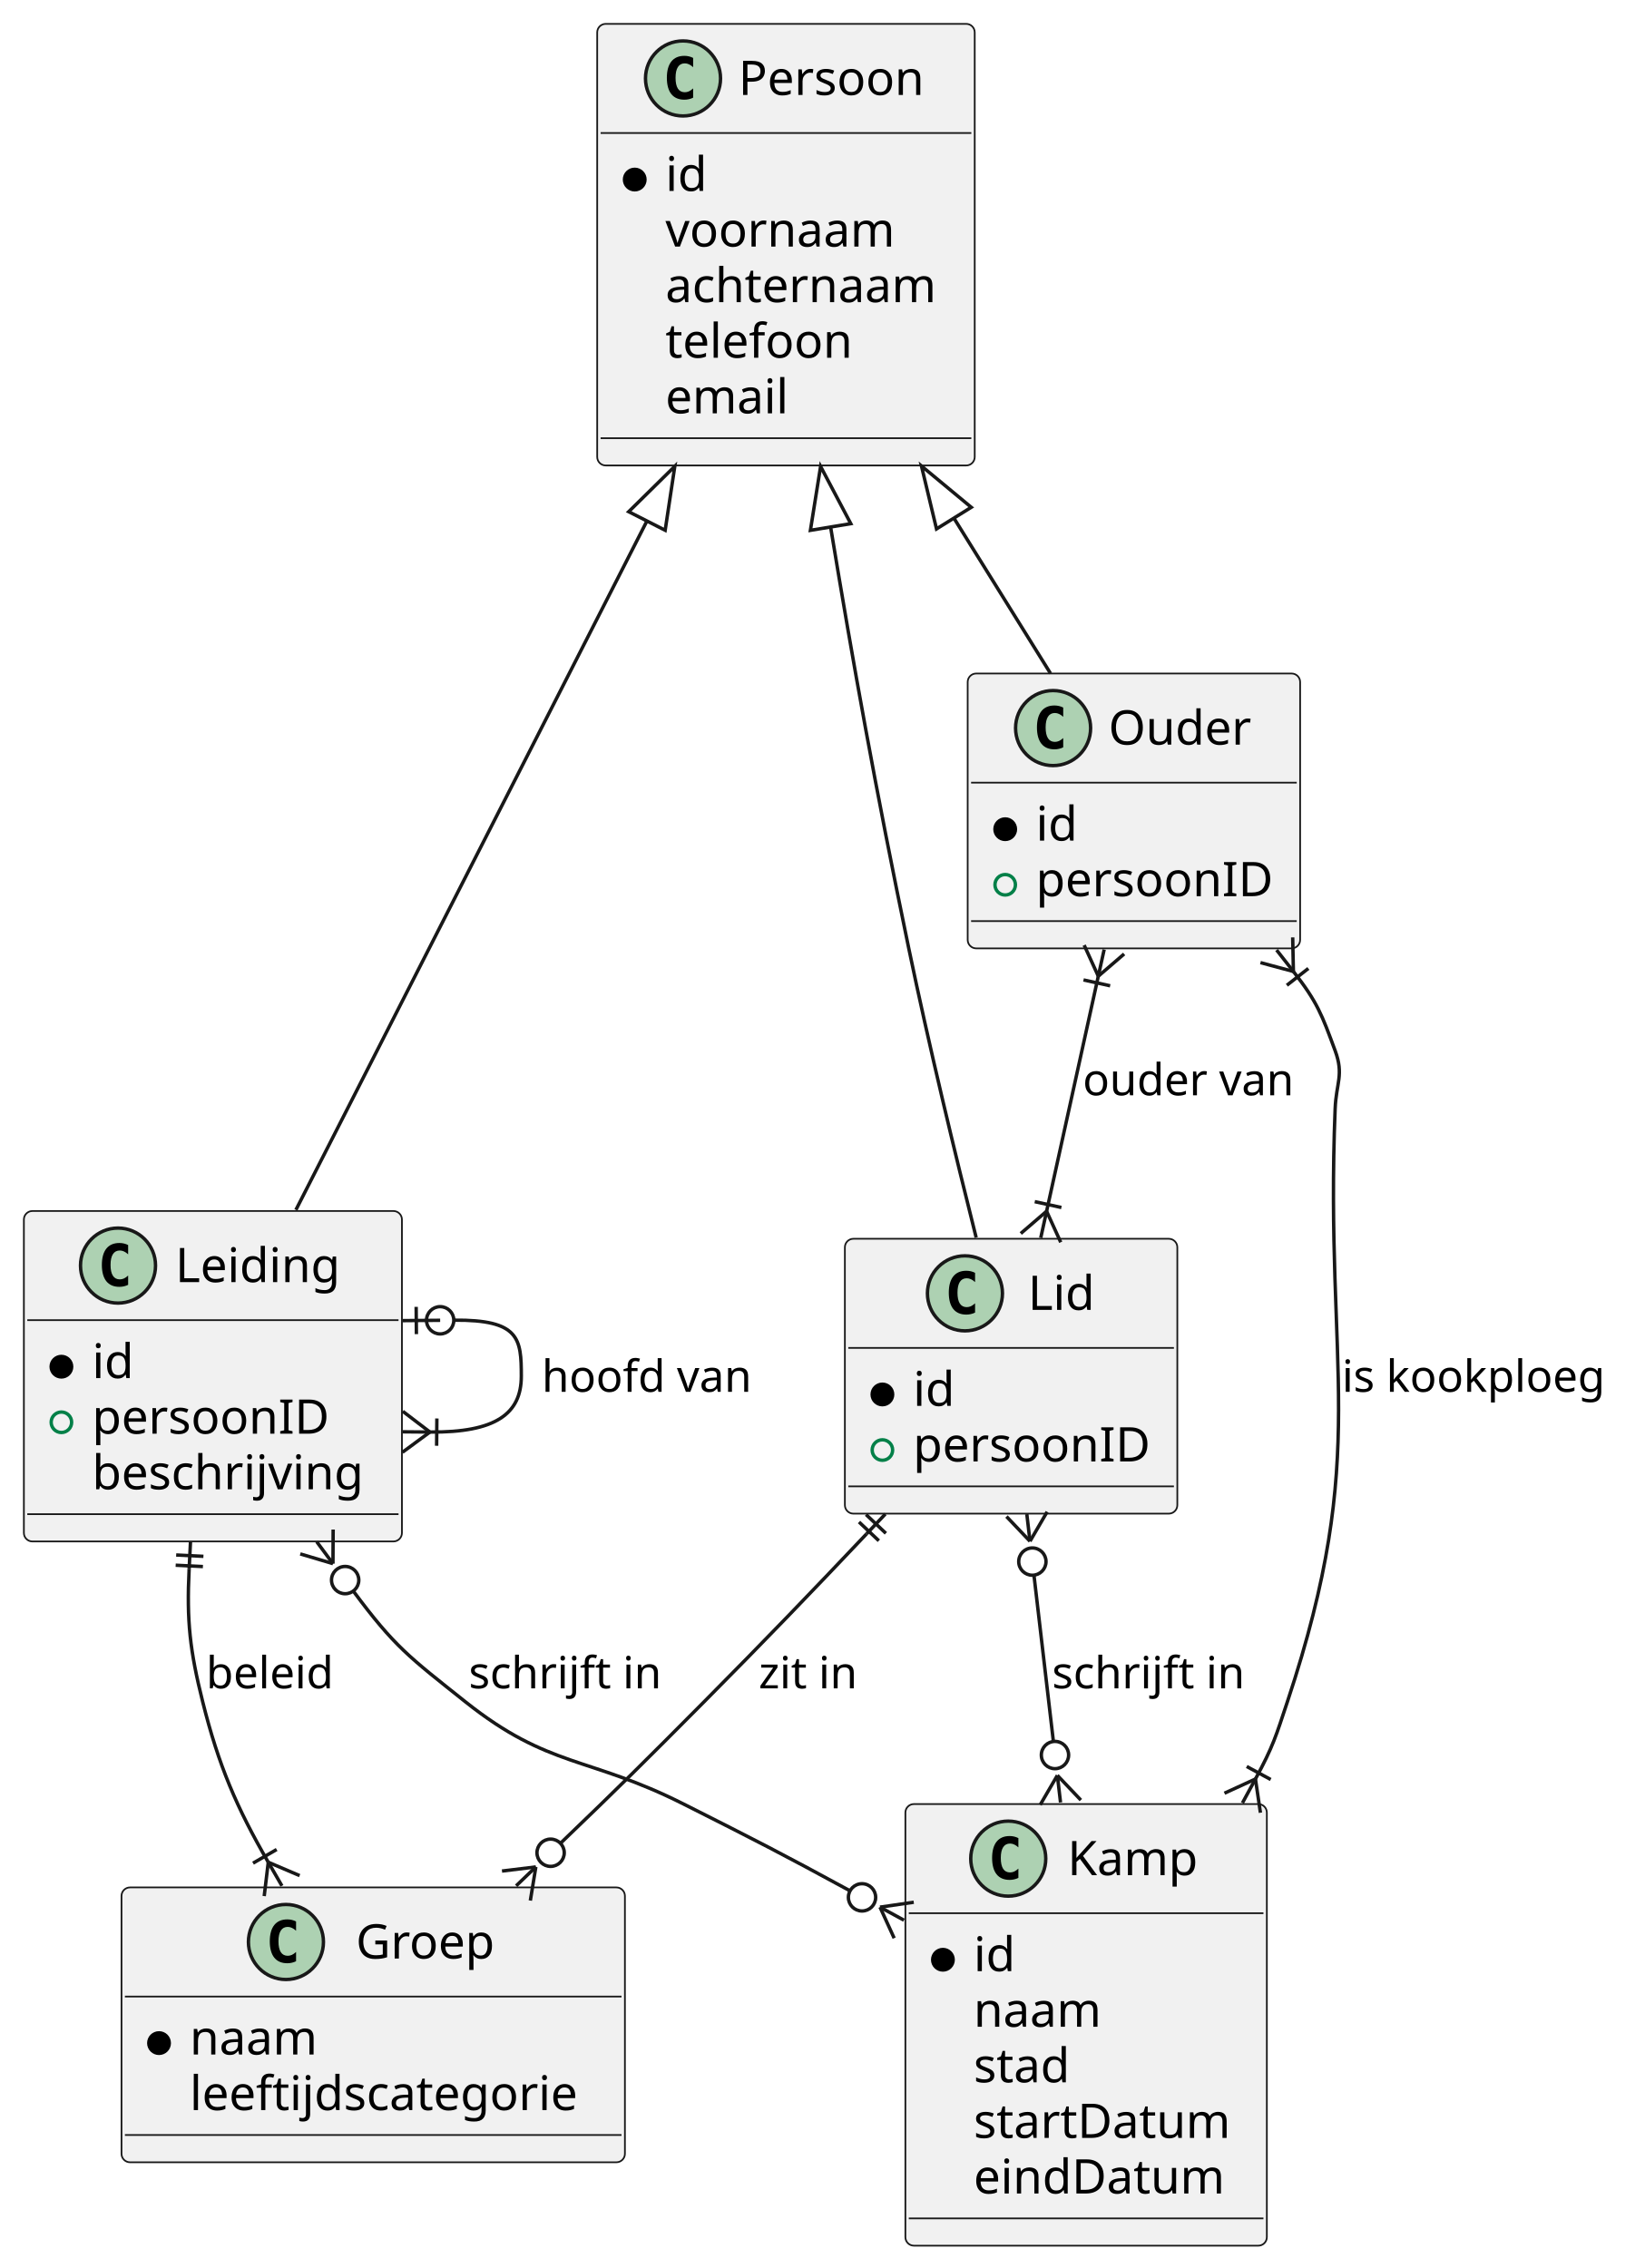
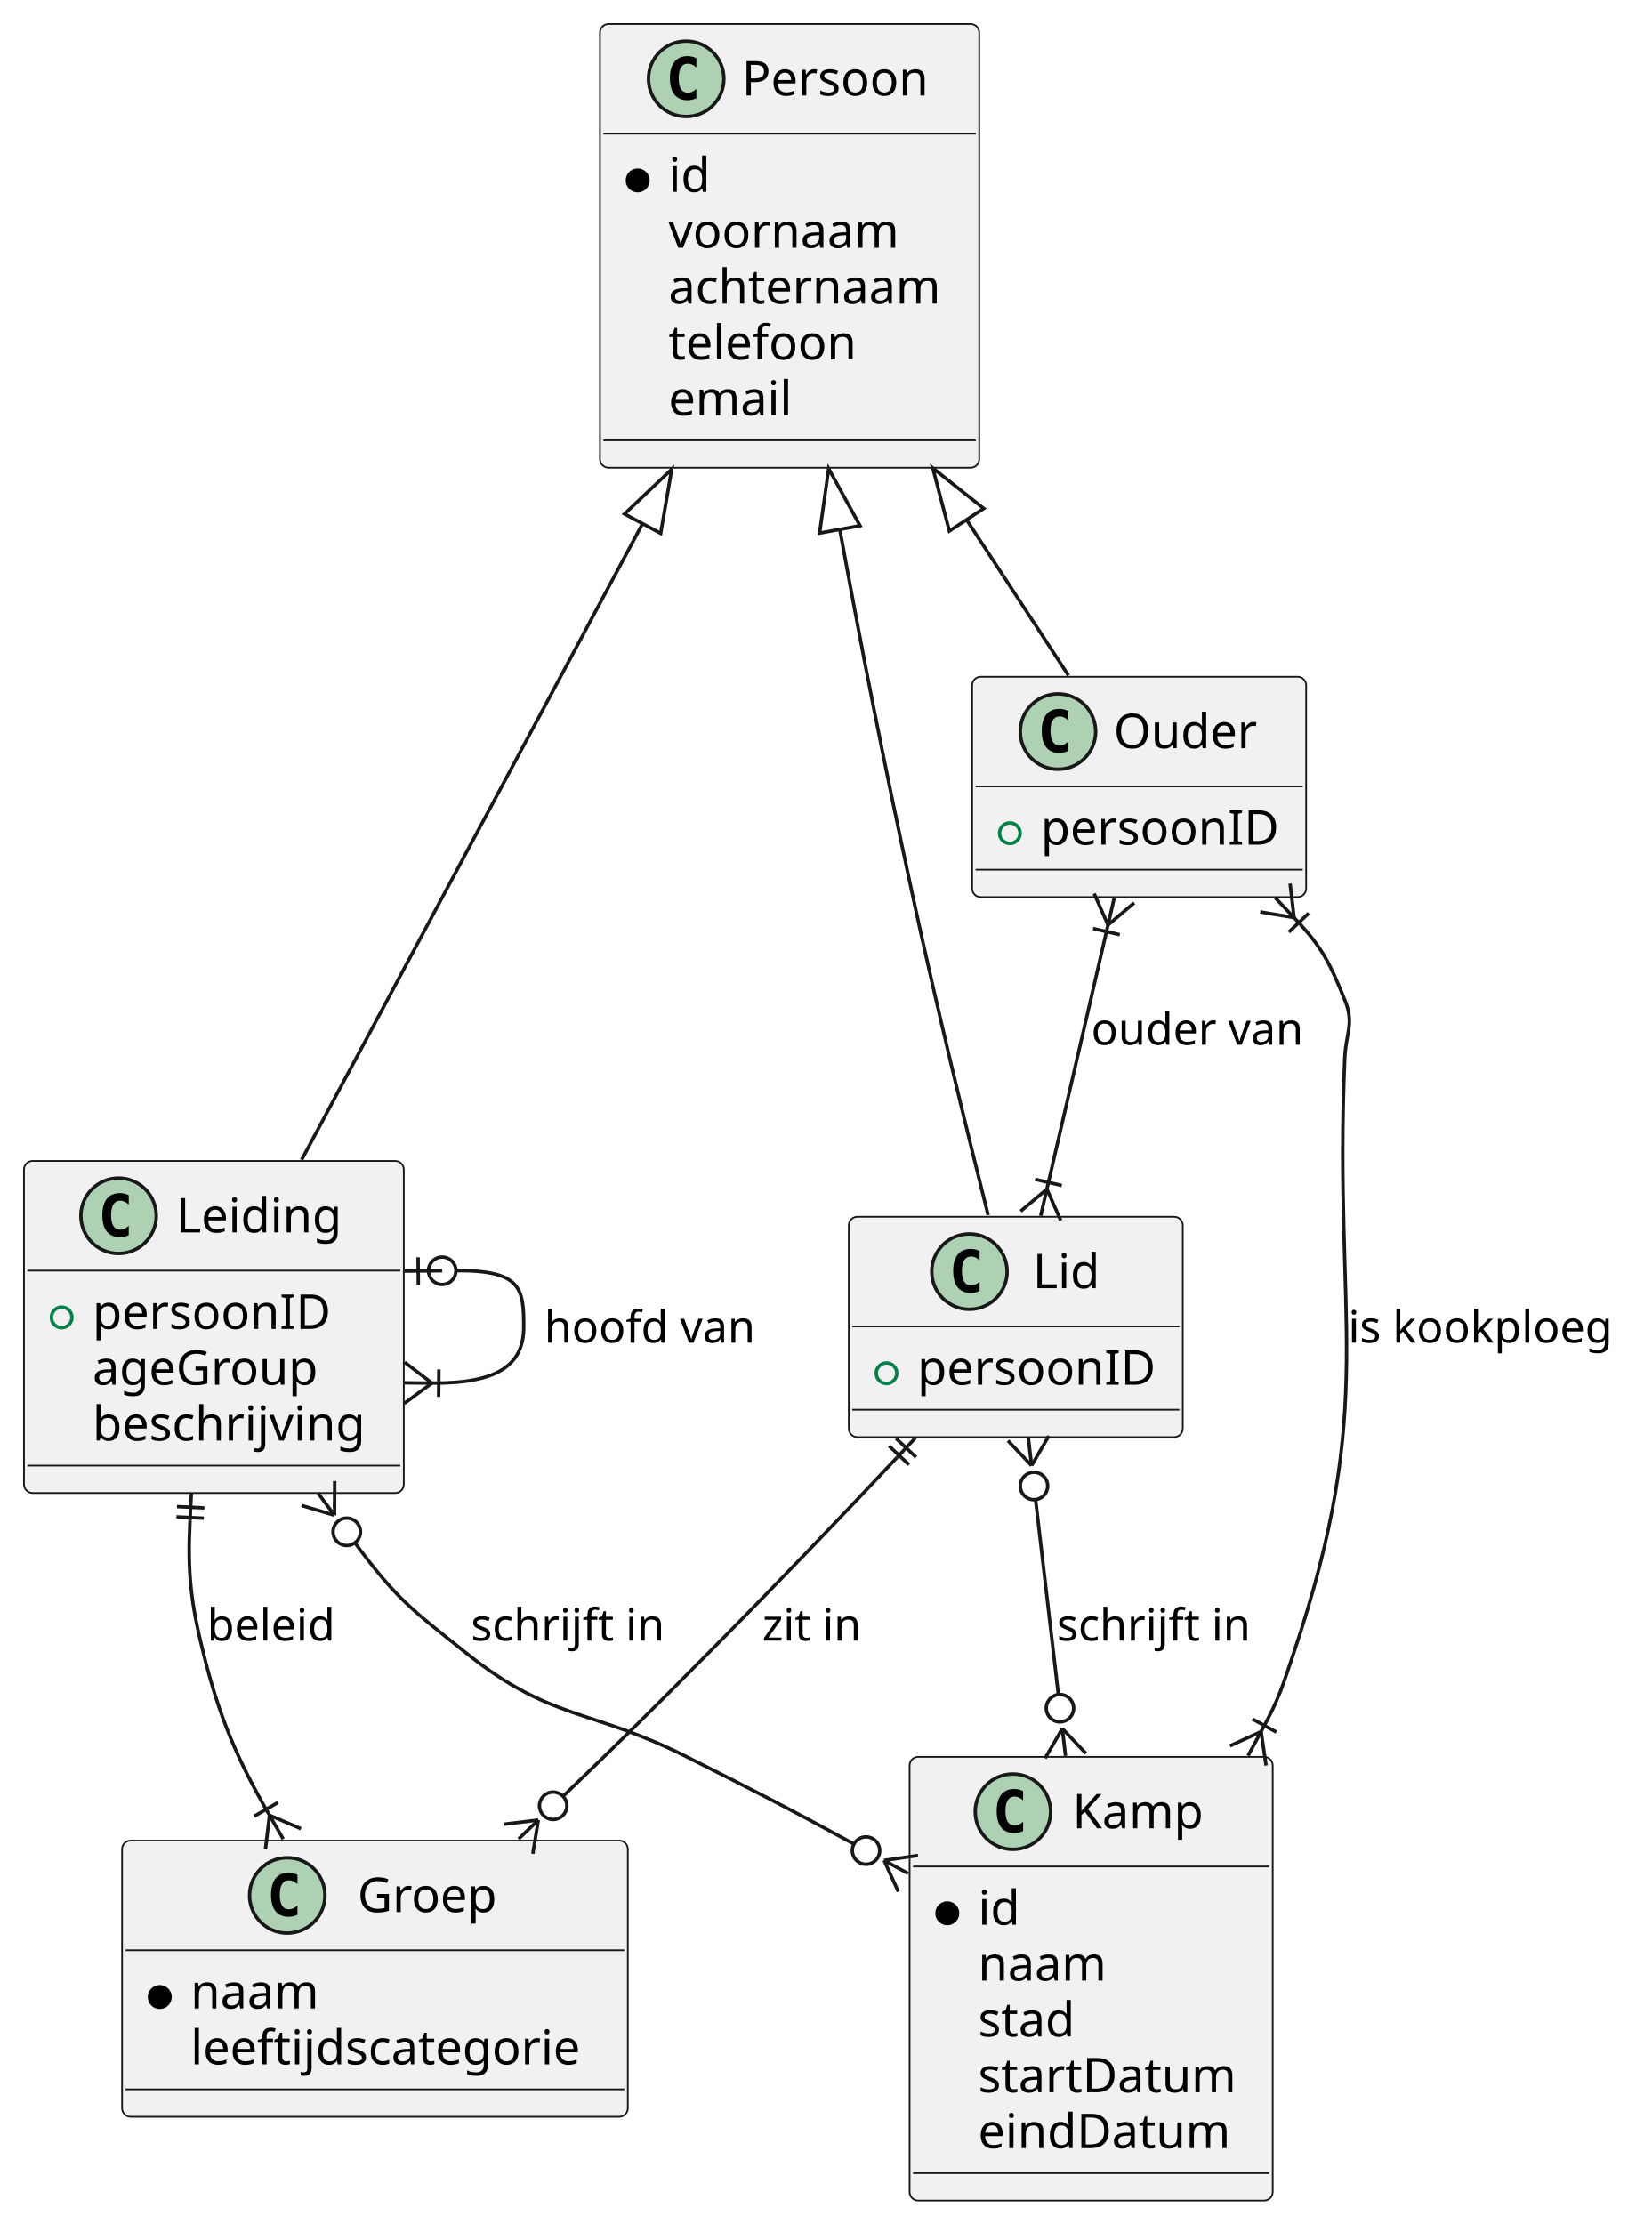
- <svg xmlns="http://www.w3.org/2000/svg" contentStyleType="text/css" data-diagram-type="CLASS" height="665px" preserveAspectRatio="none" style="width:482px;height:665px;background:#FFFFFF;" version="1.1" viewBox="0 0 482 665" width="482px" zoomAndPan="magnify">
+ <svg xmlns="http://www.w3.org/2000/svg" contentStyleType="text/css" data-diagram-type="CLASS" height="649px" preserveAspectRatio="none" style="width:482px;height:649px;background:#FFFFFF;" version="1.1" viewBox="0 0 482 649" width="482px" zoomAndPan="magnify">
  <defs />
  <g>
    <g class="entity" data-entity="Persoon" data-source-line="3" data-uid="ent0002" id="entity_Persoon">
      <rect fill="#F1F1F1" height="129.484" rx="2.5" ry="2.5" style="stroke:#181818;stroke-width:0.5;" width="110.677" x="175.08" y="7" />
      <ellipse cx="200.235" cy="23" fill="#ADD1B2" rx="11" ry="11" style="stroke:#181818;stroke-width:1;" />
      <path d="M203.204,28.641 Q202.626,28.938 201.985,29.078 Q201.345,29.234 200.642,29.234 Q198.142,29.234 196.813,27.594 Q195.501,25.938 195.501,22.812 Q195.501,19.688 196.813,18.031 Q198.142,16.375 200.642,16.375 Q201.345,16.375 201.985,16.531 Q202.642,16.688 203.204,16.984 L203.204,19.703 Q202.579,19.125 201.985,18.859 Q201.392,18.578 200.767,18.578 Q199.423,18.578 198.735,19.656 Q198.048,20.719 198.048,22.812 Q198.048,24.906 198.735,25.984 Q199.423,27.047 200.767,27.047 Q201.392,27.047 201.985,26.781 Q202.579,26.5 203.204,25.922 L203.204,28.641 Z " fill="#000000" />
      <text fill="#000000" font-family="sans-serif" font-size="14" lengthAdjust="spacing" textLength="56.109" x="216.492" y="27.847">Persoon</text>
      <line style="stroke:#181818;stroke-width:0.5;" x1="176.08" x2="284.757" y1="39" y2="39" />
      <ellipse cx="186.08" cy="52.648" fill="#000000" rx="3" ry="3" style="stroke:#000000;stroke-width:1;" />
      <text fill="#000000" font-family="sans-serif" font-size="14" lengthAdjust="spacing" textLength="12.776" x="195.08" y="55.995">id</text>
      <text fill="#000000" font-family="sans-serif" font-size="14" lengthAdjust="spacing" textLength="70.841" x="195.08" y="72.292">voornaam</text>
      <text fill="#000000" font-family="sans-serif" font-size="14" lengthAdjust="spacing" textLength="84.677" x="195.08" y="88.589">achternaam</text>
      <text fill="#000000" font-family="sans-serif" font-size="14" lengthAdjust="spacing" textLength="57.538" x="195.08" y="104.886">telefoon</text>
      <text fill="#000000" font-family="sans-serif" font-size="14" lengthAdjust="spacing" textLength="38.609" x="195.08" y="121.183">email</text>
      <line style="stroke:#181818;stroke-width:0.5;" x1="176.08" x2="284.757" y1="128.484" y2="128.484" />
    </g>
    <g class="entity" data-entity="Ouder" data-source-line="10" data-uid="ent0003" id="entity_Ouder">
-       <rect fill="#F1F1F1" height="80.594" rx="2.5" ry="2.5" style="stroke:#181818;stroke-width:0.5;" width="97.463" x="283.69" y="197.48" />
-       <ellipse cx="308.731" cy="213.48" fill="#ADD1B2" rx="11" ry="11" style="stroke:#181818;stroke-width:1;" />
-       <path d="M311.7,219.121 Q311.122,219.417 310.481,219.558 Q309.841,219.714 309.138,219.714 Q306.638,219.714 305.31,218.074 Q303.997,216.417 303.997,213.292 Q303.997,210.167 305.31,208.511 Q306.638,206.855 309.138,206.855 Q309.841,206.855 310.481,207.011 Q311.138,207.167 311.7,207.464 L311.7,210.183 Q311.075,209.605 310.481,209.339 Q309.888,209.058 309.263,209.058 Q307.919,209.058 307.231,210.136 Q306.544,211.199 306.544,213.292 Q306.544,215.386 307.231,216.464 Q307.919,217.527 309.263,217.527 Q309.888,217.527 310.481,217.261 Q311.075,216.98 311.7,216.402 L311.7,219.121 Z " fill="#000000" />
-       <text fill="#000000" font-family="sans-serif" font-size="14" lengthAdjust="spacing" textLength="43.148" x="324.963" y="218.327">Ouder</text>
-       <line style="stroke:#181818;stroke-width:0.5;" x1="284.69" x2="380.153" y1="229.48" y2="229.48" />
-       <ellipse cx="294.69" cy="243.128" fill="#000000" rx="3" ry="3" style="stroke:#000000;stroke-width:1;" />
-       <text fill="#000000" font-family="sans-serif" font-size="14" lengthAdjust="spacing" textLength="12.776" x="303.69" y="246.475">id</text>
-       <ellipse cx="294.69" cy="259.425" fill="none" rx="3" ry="3" style="stroke:#038048;stroke-width:1;" />
-       <text fill="#000000" font-family="sans-serif" font-size="14" lengthAdjust="spacing" textLength="71.463" x="303.69" y="262.772">persoonID</text>
-       <line style="stroke:#181818;stroke-width:0.5;" x1="284.69" x2="380.153" y1="270.074" y2="270.074" />
+       <rect fill="#F1F1F1" height="64.297" rx="2.5" ry="2.5" style="stroke:#181818;stroke-width:0.5;" width="97.463" x="283.69" y="197.49" />
+       <ellipse cx="308.731" cy="213.49" fill="#ADD1B2" rx="11" ry="11" style="stroke:#181818;stroke-width:1;" />
+       <path d="M311.7,219.131 Q311.122,219.428 310.481,219.568 Q309.841,219.724 309.138,219.724 Q306.638,219.724 305.31,218.084 Q303.997,216.428 303.997,213.303 Q303.997,210.178 305.31,208.521 Q306.638,206.865 309.138,206.865 Q309.841,206.865 310.481,207.021 Q311.138,207.178 311.7,207.474 L311.7,210.193 Q311.075,209.615 310.481,209.349 Q309.888,209.068 309.263,209.068 Q307.919,209.068 307.231,210.146 Q306.544,211.209 306.544,213.303 Q306.544,215.396 307.231,216.474 Q307.919,217.537 309.263,217.537 Q309.888,217.537 310.481,217.271 Q311.075,216.99 311.7,216.412 L311.7,219.131 Z " fill="#000000" />
+       <text fill="#000000" font-family="sans-serif" font-size="14" lengthAdjust="spacing" textLength="43.148" x="324.963" y="218.337">Ouder</text>
+       <line style="stroke:#181818;stroke-width:0.5;" x1="284.69" x2="380.153" y1="229.49" y2="229.49" />
+       <ellipse cx="294.69" cy="243.138" fill="none" rx="3" ry="3" style="stroke:#038048;stroke-width:1;" />
+       <text fill="#000000" font-family="sans-serif" font-size="14" lengthAdjust="spacing" textLength="71.463" x="303.69" y="246.485">persoonID</text>
+       <line style="stroke:#181818;stroke-width:0.5;" x1="284.69" x2="380.153" y1="253.787" y2="253.787" />
    </g>
-     <g class="entity" data-entity="Lid" data-source-line="15" data-uid="ent0004" id="entity_Lid">
-       <rect fill="#F1F1F1" height="80.594" rx="2.5" ry="2.5" style="stroke:#181818;stroke-width:0.5;" width="97.463" x="247.69" y="363.22" />
-       <ellipse cx="282.889" cy="379.22" fill="#ADD1B2" rx="11" ry="11" style="stroke:#181818;stroke-width:1;" />
-       <path d="M285.858,384.861 Q285.28,385.158 284.639,385.298 Q283.998,385.454 283.295,385.454 Q280.795,385.454 279.467,383.814 Q278.155,382.158 278.155,379.033 Q278.155,375.908 279.467,374.251 Q280.795,372.595 283.295,372.595 Q283.998,372.595 284.639,372.751 Q285.295,372.908 285.858,373.204 L285.858,375.923 Q285.233,375.345 284.639,375.079 Q284.045,374.798 283.42,374.798 Q282.077,374.798 281.389,375.876 Q280.702,376.939 280.702,379.033 Q280.702,381.126 281.389,382.204 Q282.077,383.267 283.42,383.267 Q284.045,383.267 284.639,383.001 Q285.233,382.72 285.858,382.142 L285.858,384.861 Z " fill="#000000" />
-       <text fill="#000000" font-family="sans-serif" font-size="14" lengthAdjust="spacing" textLength="20.576" x="301.378" y="384.067">Lid</text>
-       <line style="stroke:#181818;stroke-width:0.5;" x1="248.69" x2="344.153" y1="395.22" y2="395.22" />
-       <ellipse cx="258.69" cy="408.868" fill="#000000" rx="3" ry="3" style="stroke:#000000;stroke-width:1;" />
-       <text fill="#000000" font-family="sans-serif" font-size="14" lengthAdjust="spacing" textLength="12.776" x="267.69" y="412.215">id</text>
-       <ellipse cx="258.69" cy="425.165" fill="none" rx="3" ry="3" style="stroke:#038048;stroke-width:1;" />
-       <text fill="#000000" font-family="sans-serif" font-size="14" lengthAdjust="spacing" textLength="71.463" x="267.69" y="428.512">persoonID</text>
-       <line style="stroke:#181818;stroke-width:0.5;" x1="248.69" x2="344.153" y1="435.814" y2="435.814" />
+     <g class="entity" data-entity="Lid" data-source-line="14" data-uid="ent0004" id="entity_Lid">
+       <rect fill="#F1F1F1" height="64.297" rx="2.5" ry="2.5" style="stroke:#181818;stroke-width:0.5;" width="97.463" x="247.69" y="355.08" />
+       <ellipse cx="282.889" cy="371.08" fill="#ADD1B2" rx="11" ry="11" style="stroke:#181818;stroke-width:1;" />
+       <path d="M285.858,376.721 Q285.28,377.017 284.639,377.158 Q283.998,377.314 283.295,377.314 Q280.795,377.314 279.467,375.674 Q278.155,374.017 278.155,370.892 Q278.155,367.767 279.467,366.111 Q280.795,364.455 283.295,364.455 Q283.998,364.455 284.639,364.611 Q285.295,364.767 285.858,365.064 L285.858,367.783 Q285.233,367.205 284.639,366.939 Q284.045,366.658 283.42,366.658 Q282.077,366.658 281.389,367.736 Q280.702,368.799 280.702,370.892 Q280.702,372.986 281.389,374.064 Q282.077,375.127 283.42,375.127 Q284.045,375.127 284.639,374.861 Q285.233,374.58 285.858,374.002 L285.858,376.721 Z " fill="#000000" />
+       <text fill="#000000" font-family="sans-serif" font-size="14" lengthAdjust="spacing" textLength="20.576" x="301.378" y="375.927">Lid</text>
+       <line style="stroke:#181818;stroke-width:0.5;" x1="248.69" x2="344.153" y1="387.08" y2="387.08" />
+       <ellipse cx="258.69" cy="400.728" fill="none" rx="3" ry="3" style="stroke:#038048;stroke-width:1;" />
+       <text fill="#000000" font-family="sans-serif" font-size="14" lengthAdjust="spacing" textLength="71.463" x="267.69" y="404.075">persoonID</text>
+       <line style="stroke:#181818;stroke-width:0.5;" x1="248.69" x2="344.153" y1="411.377" y2="411.377" />
    </g>
-     <g class="entity" data-entity="Leiding" data-source-line="20" data-uid="ent0005" id="entity_Leiding">
-       <rect fill="#F1F1F1" height="96.891" rx="2.5" ry="2.5" style="stroke:#181818;stroke-width:0.5;" width="110.834" x="7" y="355.08" />
-       <ellipse cx="34.598" cy="371.08" fill="#ADD1B2" rx="11" ry="11" style="stroke:#181818;stroke-width:1;" />
-       <path d="M37.567,376.721 Q36.988,377.017 36.348,377.158 Q35.707,377.314 35.004,377.314 Q32.504,377.314 31.176,375.674 Q29.863,374.017 29.863,370.892 Q29.863,367.767 31.176,366.111 Q32.504,364.455 35.004,364.455 Q35.707,364.455 36.348,364.611 Q37.004,364.767 37.567,365.064 L37.567,367.783 Q36.942,367.205 36.348,366.939 Q35.754,366.658 35.129,366.658 Q33.785,366.658 33.098,367.736 Q32.41,368.799 32.41,370.892 Q32.41,372.986 33.098,374.064 Q33.785,375.127 35.129,375.127 Q35.754,375.127 36.348,374.861 Q36.942,374.58 37.567,374.002 L37.567,376.721 Z " fill="#000000" />
-       <text fill="#000000" font-family="sans-serif" font-size="14" lengthAdjust="spacing" textLength="50.839" x="51.397" y="375.927">Leiding</text>
-       <line style="stroke:#181818;stroke-width:0.5;" x1="8" x2="116.834" y1="387.08" y2="387.08" />
-       <ellipse cx="18" cy="400.728" fill="#000000" rx="3" ry="3" style="stroke:#000000;stroke-width:1;" />
-       <text fill="#000000" font-family="sans-serif" font-size="14" lengthAdjust="spacing" textLength="12.776" x="27" y="404.075">id</text>
-       <ellipse cx="18" cy="417.025" fill="none" rx="3" ry="3" style="stroke:#038048;stroke-width:1;" />
-       <text fill="#000000" font-family="sans-serif" font-size="14" lengthAdjust="spacing" textLength="71.463" x="27" y="420.372">persoonID</text>
-       <text fill="#000000" font-family="sans-serif" font-size="14" lengthAdjust="spacing" textLength="84.834" x="27" y="436.669">beschrijving</text>
-       <line style="stroke:#181818;stroke-width:0.5;" x1="8" x2="116.834" y1="443.971" y2="443.971" />
+     <g class="entity" data-entity="Leiding" data-source-line="18" data-uid="ent0005" id="entity_Leiding">
+       <rect fill="#F1F1F1" height="96.891" rx="2.5" ry="2.5" style="stroke:#181818;stroke-width:0.5;" width="110.834" x="7" y="338.79" />
+       <ellipse cx="34.598" cy="354.79" fill="#ADD1B2" rx="11" ry="11" style="stroke:#181818;stroke-width:1;" />
+       <path d="M37.567,360.431 Q36.988,360.728 36.348,360.868 Q35.707,361.024 35.004,361.024 Q32.504,361.024 31.176,359.384 Q29.863,357.728 29.863,354.603 Q29.863,351.478 31.176,349.821 Q32.504,348.165 35.004,348.165 Q35.707,348.165 36.348,348.321 Q37.004,348.478 37.567,348.774 L37.567,351.493 Q36.942,350.915 36.348,350.649 Q35.754,350.368 35.129,350.368 Q33.785,350.368 33.098,351.446 Q32.41,352.509 32.41,354.603 Q32.41,356.696 33.098,357.774 Q33.785,358.837 35.129,358.837 Q35.754,358.837 36.348,358.571 Q36.942,358.29 37.567,357.712 L37.567,360.431 Z " fill="#000000" />
+       <text fill="#000000" font-family="sans-serif" font-size="14" lengthAdjust="spacing" textLength="50.839" x="51.397" y="359.637">Leiding</text>
+       <line style="stroke:#181818;stroke-width:0.5;" x1="8" x2="116.834" y1="370.79" y2="370.79" />
+       <ellipse cx="18" cy="384.438" fill="none" rx="3" ry="3" style="stroke:#038048;stroke-width:1;" />
+       <text fill="#000000" font-family="sans-serif" font-size="14" lengthAdjust="spacing" textLength="71.463" x="27" y="387.785">persoonID</text>
+       <text fill="#000000" font-family="sans-serif" font-size="14" lengthAdjust="spacing" textLength="69.009" x="27" y="404.082">ageGroup</text>
+       <text fill="#000000" font-family="sans-serif" font-size="14" lengthAdjust="spacing" textLength="84.834" x="27" y="420.379">beschrijving</text>
+       <line style="stroke:#181818;stroke-width:0.5;" x1="8" x2="116.834" y1="427.681" y2="427.681" />
    </g>
-     <g class="entity" data-entity="Groep" data-source-line="26" data-uid="ent0006" id="entity_Groep">
-       <rect fill="#F1F1F1" height="80.594" rx="2.5" ry="2.5" style="stroke:#181818;stroke-width:0.5;" width="147.584" x="35.62" y="553.41" />
-       <ellipse cx="83.827" cy="569.41" fill="#ADD1B2" rx="11" ry="11" style="stroke:#181818;stroke-width:1;" />
-       <path d="M86.796,575.051 Q86.218,575.347 85.577,575.488 Q84.936,575.644 84.233,575.644 Q81.733,575.644 80.405,574.004 Q79.093,572.347 79.093,569.222 Q79.093,566.097 80.405,564.441 Q81.733,562.785 84.233,562.785 Q84.936,562.785 85.577,562.941 Q86.233,563.097 86.796,563.394 L86.796,566.113 Q86.171,565.535 85.577,565.269 Q84.983,564.988 84.358,564.988 Q83.014,564.988 82.327,566.066 Q81.639,567.129 81.639,569.222 Q81.639,571.316 82.327,572.394 Q83.014,573.457 84.358,573.457 Q84.983,573.457 85.577,573.191 Q86.171,572.91 86.796,572.332 L86.796,575.051 Z " fill="#000000" />
-       <text fill="#000000" font-family="sans-serif" font-size="14" lengthAdjust="spacing" textLength="42.67" x="104.327" y="574.257">Groep</text>
-       <line style="stroke:#181818;stroke-width:0.5;" x1="36.62" x2="182.204" y1="585.41" y2="585.41" />
-       <ellipse cx="46.62" cy="599.058" fill="#000000" rx="3" ry="3" style="stroke:#000000;stroke-width:1;" />
-       <text fill="#000000" font-family="sans-serif" font-size="14" lengthAdjust="spacing" textLength="39.669" x="55.62" y="602.405">naam</text>
-       <text fill="#000000" font-family="sans-serif" font-size="14" lengthAdjust="spacing" textLength="121.584" x="55.62" y="618.702">leeftijdscategorie</text>
-       <line style="stroke:#181818;stroke-width:0.5;" x1="36.62" x2="182.204" y1="626.004" y2="626.004" />
+     <g class="entity" data-entity="Groep" data-source-line="24" data-uid="ent0006" id="entity_Groep">
+       <rect fill="#F1F1F1" height="80.594" rx="2.5" ry="2.5" style="stroke:#181818;stroke-width:0.5;" width="147.584" x="35.62" y="537.12" />
+       <ellipse cx="83.827" cy="553.12" fill="#ADD1B2" rx="11" ry="11" style="stroke:#181818;stroke-width:1;" />
+       <path d="M86.796,558.761 Q86.218,559.058 85.577,559.198 Q84.936,559.354 84.233,559.354 Q81.733,559.354 80.405,557.714 Q79.093,556.058 79.093,552.933 Q79.093,549.808 80.405,548.151 Q81.733,546.495 84.233,546.495 Q84.936,546.495 85.577,546.651 Q86.233,546.808 86.796,547.104 L86.796,549.823 Q86.171,549.245 85.577,548.979 Q84.983,548.698 84.358,548.698 Q83.014,548.698 82.327,549.776 Q81.639,550.839 81.639,552.933 Q81.639,555.026 82.327,556.104 Q83.014,557.167 84.358,557.167 Q84.983,557.167 85.577,556.901 Q86.171,556.62 86.796,556.042 L86.796,558.761 Z " fill="#000000" />
+       <text fill="#000000" font-family="sans-serif" font-size="14" lengthAdjust="spacing" textLength="42.67" x="104.327" y="557.967">Groep</text>
+       <line style="stroke:#181818;stroke-width:0.5;" x1="36.62" x2="182.204" y1="569.12" y2="569.12" />
+       <ellipse cx="46.62" cy="582.768" fill="#000000" rx="3" ry="3" style="stroke:#000000;stroke-width:1;" />
+       <text fill="#000000" font-family="sans-serif" font-size="14" lengthAdjust="spacing" textLength="39.669" x="55.62" y="586.115">naam</text>
+       <text fill="#000000" font-family="sans-serif" font-size="14" lengthAdjust="spacing" textLength="121.584" x="55.62" y="602.412">leeftijdscategorie</text>
+       <line style="stroke:#181818;stroke-width:0.5;" x1="36.62" x2="182.204" y1="609.714" y2="609.714" />
    </g>
-     <g class="entity" data-entity="Kamp" data-source-line="31" data-uid="ent0007" id="entity_Kamp">
-       <rect fill="#F1F1F1" height="129.484" rx="2.5" ry="2.5" style="stroke:#181818;stroke-width:0.5;" width="105.967" x="265.43" y="528.97" />
-       <ellipse cx="295.587" cy="544.97" fill="#ADD1B2" rx="11" ry="11" style="stroke:#181818;stroke-width:1;" />
-       <path d="M298.556,550.611 Q297.978,550.908 297.337,551.048 Q296.697,551.204 295.993,551.204 Q293.493,551.204 292.165,549.564 Q290.853,547.908 290.853,544.783 Q290.853,541.658 292.165,540.001 Q293.493,538.345 295.993,538.345 Q296.697,538.345 297.337,538.501 Q297.993,538.658 298.556,538.954 L298.556,541.673 Q297.931,541.095 297.337,540.829 Q296.743,540.548 296.118,540.548 Q294.775,540.548 294.087,541.626 Q293.4,542.689 293.4,544.783 Q293.4,546.876 294.087,547.954 Q294.775,549.017 296.118,549.017 Q296.743,549.017 297.337,548.751 Q297.931,548.47 298.556,547.892 L298.556,550.611 Z " fill="#000000" />
-       <text fill="#000000" font-family="sans-serif" font-size="14" lengthAdjust="spacing" textLength="40.284" x="312.955" y="549.817">Kamp</text>
-       <line style="stroke:#181818;stroke-width:0.5;" x1="266.43" x2="370.397" y1="560.97" y2="560.97" />
-       <ellipse cx="276.43" cy="574.618" fill="#000000" rx="3" ry="3" style="stroke:#000000;stroke-width:1;" />
-       <text fill="#000000" font-family="sans-serif" font-size="14" lengthAdjust="spacing" textLength="12.776" x="285.43" y="577.965">id</text>
-       <text fill="#000000" font-family="sans-serif" font-size="14" lengthAdjust="spacing" textLength="39.669" x="285.43" y="594.262">naam</text>
-       <text fill="#000000" font-family="sans-serif" font-size="14" lengthAdjust="spacing" textLength="30.249" x="285.43" y="610.559">stad</text>
-       <text fill="#000000" font-family="sans-serif" font-size="14" lengthAdjust="spacing" textLength="79.967" x="285.43" y="626.856">startDatum</text>
-       <text fill="#000000" font-family="sans-serif" font-size="14" lengthAdjust="spacing" textLength="77.622" x="285.43" y="643.153">eindDatum</text>
-       <line style="stroke:#181818;stroke-width:0.5;" x1="266.43" x2="370.397" y1="650.454" y2="650.454" />
+     <g class="entity" data-entity="Kamp" data-source-line="29" data-uid="ent0007" id="entity_Kamp">
+       <rect fill="#F1F1F1" height="129.484" rx="2.5" ry="2.5" style="stroke:#181818;stroke-width:0.5;" width="105.967" x="265.43" y="512.68" />
+       <ellipse cx="295.587" cy="528.68" fill="#ADD1B2" rx="11" ry="11" style="stroke:#181818;stroke-width:1;" />
+       <path d="M298.556,534.321 Q297.978,534.617 297.337,534.758 Q296.697,534.914 295.993,534.914 Q293.493,534.914 292.165,533.274 Q290.853,531.617 290.853,528.492 Q290.853,525.367 292.165,523.711 Q293.493,522.055 295.993,522.055 Q296.697,522.055 297.337,522.211 Q297.993,522.367 298.556,522.664 L298.556,525.383 Q297.931,524.805 297.337,524.539 Q296.743,524.258 296.118,524.258 Q294.775,524.258 294.087,525.336 Q293.4,526.399 293.4,528.492 Q293.4,530.586 294.087,531.664 Q294.775,532.727 296.118,532.727 Q296.743,532.727 297.337,532.461 Q297.931,532.18 298.556,531.602 L298.556,534.321 Z " fill="#000000" />
+       <text fill="#000000" font-family="sans-serif" font-size="14" lengthAdjust="spacing" textLength="40.284" x="312.955" y="533.527">Kamp</text>
+       <line style="stroke:#181818;stroke-width:0.5;" x1="266.43" x2="370.397" y1="544.68" y2="544.68" />
+       <ellipse cx="276.43" cy="558.328" fill="#000000" rx="3" ry="3" style="stroke:#000000;stroke-width:1;" />
+       <text fill="#000000" font-family="sans-serif" font-size="14" lengthAdjust="spacing" textLength="12.776" x="285.43" y="561.675">id</text>
+       <text fill="#000000" font-family="sans-serif" font-size="14" lengthAdjust="spacing" textLength="39.669" x="285.43" y="577.972">naam</text>
+       <text fill="#000000" font-family="sans-serif" font-size="14" lengthAdjust="spacing" textLength="30.249" x="285.43" y="594.269">stad</text>
+       <text fill="#000000" font-family="sans-serif" font-size="14" lengthAdjust="spacing" textLength="79.967" x="285.43" y="610.566">startDatum</text>
+       <text fill="#000000" font-family="sans-serif" font-size="14" lengthAdjust="spacing" textLength="77.622" x="285.43" y="626.863">eindDatum</text>
+       <line style="stroke:#181818;stroke-width:0.5;" x1="266.43" x2="370.397" y1="634.164" y2="634.164" />
    </g>
-     <g class="link" data-entity-1="Ouder" data-entity-2="Lid" data-source-line="45" data-uid="lnk8" id="link_Ouder_Lid">
-       <path codeLine="45" d="M321.982,286.233 C316.342,311.883 312.469,329.517 306.829,355.147" fill="none" id="Ouder-Lid" style="stroke:#181818;stroke-width:1;" />
-       <line style="stroke:#181818;stroke-width:1;" x1="321.982" x2="317.84" y1="286.233" y2="277.132" />
-       <line style="stroke:#181818;stroke-width:1;" x1="321.982" x2="329.56" y1="286.233" y2="279.709" />
-       <line style="stroke:#181818;stroke-width:1;" x1="321.982" x2="323.7" y1="286.233" y2="278.42" />
-       <line style="stroke:#181818;stroke-width:1;" x1="317.646" x2="325.459" y1="287.328" y2="289.046" />
-       <line style="stroke:#181818;stroke-width:1;" x1="306.829" x2="310.97" y1="355.147" y2="364.25" />
-       <line style="stroke:#181818;stroke-width:1;" x1="306.829" x2="299.25" y1="355.147" y2="361.671" />
-       <line style="stroke:#181818;stroke-width:1;" x1="306.829" x2="305.11" y1="355.147" y2="362.96" />
-       <line style="stroke:#181818;stroke-width:1;" x1="311.166" x2="303.353" y1="354.053" y2="352.334" />
-       <text fill="#000000" font-family="sans-serif" font-size="13" lengthAdjust="spacing" textLength="65.819" x="317.42" y="321.147">ouder van</text>
+     <g class="link" data-entity-1="Ouder" data-entity-2="Lid" data-source-line="43" data-uid="lnk8" id="link_Ouder_Lid">
+       <path codeLine="43" d="M323.329,269.914 C317.089,296.914 311.733,320.016 305.493,346.996" fill="none" id="Ouder-Lid" style="stroke:#181818;stroke-width:1;" />
+       <line style="stroke:#181818;stroke-width:1;" x1="323.329" x2="319.284" y1="269.914" y2="260.769" />
+       <line style="stroke:#181818;stroke-width:1;" x1="323.329" x2="330.976" y1="269.914" y2="263.471" />
+       <line style="stroke:#181818;stroke-width:1;" x1="323.329" x2="325.13" y1="269.914" y2="262.12" />
+       <line style="stroke:#181818;stroke-width:1;" x1="318.981" x2="326.776" y1="270.962" y2="272.764" />
+       <line style="stroke:#181818;stroke-width:1;" x1="305.493" x2="309.536" y1="346.996" y2="356.142" />
+       <line style="stroke:#181818;stroke-width:1;" x1="305.493" x2="297.844" y1="346.996" y2="353.438" />
+       <line style="stroke:#181818;stroke-width:1;" x1="305.493" x2="303.69" y1="346.996" y2="354.79" />
+       <line style="stroke:#181818;stroke-width:1;" x1="309.841" x2="302.046" y1="345.949" y2="344.146" />
+       <text fill="#000000" font-family="sans-serif" font-size="13" lengthAdjust="spacing" textLength="65.819" x="318.42" y="304.857">ouder van</text>
    </g>
-     <g class="link" data-entity-1="Ouder" data-entity-2="Kamp" data-source-line="46" data-uid="lnk9" id="link_Ouder_Kamp">
-       <path codeLine="46" d="M379.181,284.849 C386.211,293.829 387.54,297.55 391.42,308.08 C394.03,315.17 391.72,317.53 391.42,325.08 C388.3,402.55 401.88,425.39 377.42,498.97 C374.08,509 373.266,512.019 368.056,521.619" fill="none" id="Ouder-Kamp" style="stroke:#181818;stroke-width:1;" />
-       <line style="stroke:#181818;stroke-width:1;" x1="379.181" x2="369.526" y1="284.849" y2="282.249" />
-       <line style="stroke:#181818;stroke-width:1;" x1="379.181" x2="378.974" y1="284.849" y2="274.851" />
-       <line style="stroke:#181818;stroke-width:1;" x1="379.181" x2="374.25" y1="284.849" y2="278.55" />
-       <line style="stroke:#181818;stroke-width:1;" x1="377.265" x2="383.564" y1="288.89" y2="283.958" />
-       <line style="stroke:#181818;stroke-width:1;" x1="368.056" x2="369.513" y1="521.619" y2="531.512" />
-       <line style="stroke:#181818;stroke-width:1;" x1="368.056" x2="358.967" y1="521.619" y2="525.788" />
-       <line style="stroke:#181818;stroke-width:1;" x1="368.056" x2="364.24" y1="521.619" y2="528.65" />
-       <line style="stroke:#181818;stroke-width:1;" x1="372.526" x2="365.494" y1="521.769" y2="517.953" />
-       <text fill="#000000" font-family="sans-serif" font-size="13" lengthAdjust="spacing" textLength="81.548" x="393.42" y="408.087">is kookploeg</text>
+     <g class="link" data-entity-1="Ouder" data-entity-2="Kamp" data-source-line="44" data-uid="lnk9" id="link_Ouder_Kamp">
+       <path codeLine="44" d="M377.628,267.782 C385.878,276.472 387.92,280.77 392.42,291.79 C395.28,298.78 392.74,301.24 392.42,308.79 C389.08,386.28 402.11,409.14 377.42,482.68 C374.05,492.7 373.235,495.724 368.015,505.313" fill="none" id="Ouder-Kamp" style="stroke:#181818;stroke-width:1;" />
+       <line style="stroke:#181818;stroke-width:1;" x1="377.628" x2="367.769" y1="267.782" y2="266.111" />
+       <line style="stroke:#181818;stroke-width:1;" x1="377.628" x2="376.471" y1="267.782" y2="257.849" />
+       <line style="stroke:#181818;stroke-width:1;" x1="377.628" x2="372.12" y1="267.782" y2="261.98" />
+       <line style="stroke:#181818;stroke-width:1;" x1="376.104" x2="381.906" y1="271.986" y2="266.478" />
+       <line style="stroke:#181818;stroke-width:1;" x1="368.015" x2="369.46" y1="505.313" y2="515.208" />
+       <line style="stroke:#181818;stroke-width:1;" x1="368.015" x2="358.92" y1="505.313" y2="509.471" />
+       <line style="stroke:#181818;stroke-width:1;" x1="368.015" x2="364.19" y1="505.313" y2="512.34" />
+       <line style="stroke:#181818;stroke-width:1;" x1="372.484" x2="365.458" y1="505.469" y2="501.644" />
+       <text fill="#000000" font-family="sans-serif" font-size="13" lengthAdjust="spacing" textLength="81.548" x="393.42" y="391.797">is kookploeg</text>
    </g>
-     <g class="link" data-entity-1="Lid" data-entity-2="Kamp" data-source-line="47" data-uid="lnk10" id="link_Lid_Kamp">
-       <path codeLine="47" d="M303.12,461.848 C305.98,486.318 305.54,482.562 308.82,510.622" fill="none" id="Lid-Kamp" style="stroke:#181818;stroke-width:1;" />
-       <line style="stroke:#181818;stroke-width:1;" x1="301.959" x2="295.071" y1="451.916" y2="444.666" />
-       <line style="stroke:#181818;stroke-width:1;" x1="301.959" x2="306.989" y1="451.916" y2="443.274" />
-       <line style="stroke:#181818;stroke-width:1;" x1="301.959" x2="301.03" y1="451.916" y2="443.97" />
-       <ellipse cx="302.655" cy="457.875" fill="none" rx="4" ry="4" style="stroke:#181818;stroke-width:1;" />
-       <line style="stroke:#181818;stroke-width:1;" x1="309.981" x2="316.869" y1="520.554" y2="527.803" />
-       <line style="stroke:#181818;stroke-width:1;" x1="309.981" x2="304.951" y1="520.554" y2="529.197" />
-       <line style="stroke:#181818;stroke-width:1;" x1="309.981" x2="310.91" y1="520.554" y2="528.5" />
-       <ellipse cx="309.285" cy="514.595" fill="none" rx="4" ry="4" style="stroke:#181818;stroke-width:1;" />
-       <text fill="#000000" font-family="sans-serif" font-size="13" lengthAdjust="spacing" textLength="60.385" x="308.42" y="495.037">schrijft in</text>
+     <g class="link" data-entity-1="Lid" data-entity-2="Kamp" data-source-line="45" data-uid="lnk10" id="link_Lid_Kamp">
+       <path codeLine="45" d="M302.191,437.608 C305.141,462.828 305.192,463.262 308.842,494.512" fill="none" id="Lid-Kamp" style="stroke:#181818;stroke-width:1;" />
+       <line style="stroke:#181818;stroke-width:1;" x1="301.029" x2="294.141" y1="427.676" y2="420.427" />
+       <line style="stroke:#181818;stroke-width:1;" x1="301.029" x2="306.059" y1="427.676" y2="419.033" />
+       <line style="stroke:#181818;stroke-width:1;" x1="301.029" x2="300.1" y1="427.676" y2="419.73" />
+       <ellipse cx="301.726" cy="433.635" fill="none" rx="4" ry="4" style="stroke:#181818;stroke-width:1;" />
+       <line style="stroke:#181818;stroke-width:1;" x1="310.002" x2="316.889" y1="504.444" y2="511.694" />
+       <line style="stroke:#181818;stroke-width:1;" x1="310.002" x2="304.971" y1="504.444" y2="513.086" />
+       <line style="stroke:#181818;stroke-width:1;" x1="310.002" x2="310.93" y1="504.444" y2="512.39" />
+       <ellipse cx="309.306" cy="498.485" fill="none" rx="4" ry="4" style="stroke:#181818;stroke-width:1;" />
+       <text fill="#000000" font-family="sans-serif" font-size="13" lengthAdjust="spacing" textLength="60.385" x="308.42" y="478.747">schrijft in</text>
    </g>
-     <g class="link" data-entity-1="Lid" data-entity-2="Groep" data-source-line="48" data-uid="lnk11" id="link_Lid_Groep">
-       <path codeLine="48" d="M254.052,449.741 C237.902,466.811 224.13,481.13 206.42,498.97 C188.6,516.91 181.535,523.935 164.305,540.475" fill="none" id="Lid-Groep" style="stroke:#181818;stroke-width:1;" />
-       <line style="stroke:#181818;stroke-width:1;" x1="253.895" x2="259.707" y1="444.087" y2="449.585" />
-       <line style="stroke:#181818;stroke-width:1;" x1="251.833" x2="257.645" y1="446.266" y2="451.764" />
-       <line style="stroke:#181818;stroke-width:1;" x1="254.052" x2="259.55" y1="449.741" y2="443.93" />
-       <line style="stroke:#181818;stroke-width:1;" x1="157.091" x2="155.475" y1="547.4" y2="557.268" />
-       <line style="stroke:#181818;stroke-width:1;" x1="157.091" x2="147.165" y1="547.4" y2="548.612" />
-       <line style="stroke:#181818;stroke-width:1;" x1="157.091" x2="151.32" y1="547.4" y2="552.94" />
-       <ellipse cx="161.42" cy="543.245" fill="none" rx="4" ry="4" style="stroke:#181818;stroke-width:1;" />
-       <text fill="#000000" font-family="sans-serif" font-size="13" lengthAdjust="spacing" textLength="31.516" x="222.42" y="495.037">zit in</text>
+     <g class="link" data-entity-1="Lid" data-entity-2="Groep" data-source-line="46" data-uid="lnk11" id="link_Lid_Groep">
+       <path codeLine="46" d="M261.657,425.416 C244.217,443.946 227,461.94 206.42,482.68 C188.6,500.62 181.535,507.645 164.305,524.185" fill="none" id="Lid-Groep" style="stroke:#181818;stroke-width:1;" />
+       <line style="stroke:#181818;stroke-width:1;" x1="261.486" x2="267.311" y1="419.761" y2="425.244" />
+       <line style="stroke:#181818;stroke-width:1;" x1="259.43" x2="265.255" y1="421.946" y2="427.429" />
+       <line style="stroke:#181818;stroke-width:1;" x1="261.657" x2="267.14" y1="425.416" y2="419.59" />
+       <line style="stroke:#181818;stroke-width:1;" x1="157.091" x2="155.475" y1="531.11" y2="540.978" />
+       <line style="stroke:#181818;stroke-width:1;" x1="157.091" x2="147.165" y1="531.11" y2="532.322" />
+       <line style="stroke:#181818;stroke-width:1;" x1="157.091" x2="151.32" y1="531.11" y2="536.65" />
+       <ellipse cx="161.42" cy="526.955" fill="none" rx="4" ry="4" style="stroke:#181818;stroke-width:1;" />
+       <text fill="#000000" font-family="sans-serif" font-size="13" lengthAdjust="spacing" textLength="31.516" x="222.42" y="478.747">zit in</text>
    </g>
-     <g class="link" data-entity-1="Leiding" data-entity-2="Kamp" data-source-line="49" data-uid="lnk12" id="link_Leiding_Kamp">
-       <path codeLine="49" d="M103.569,466.51 C115.689,482.86 119.96,485.86 136.42,498.97 C161,518.53 172.36,514.83 200.42,528.97 C221.73,539.71 229.083,543.449 249.203,554.409" fill="none" id="Leiding-Kamp" style="stroke:#181818;stroke-width:1;" />
-       <line style="stroke:#181818;stroke-width:1;" x1="97.614" x2="88.03" y1="458.477" y2="455.623" />
-       <line style="stroke:#181818;stroke-width:1;" x1="97.614" x2="97.67" y1="458.477" y2="448.477" />
-       <line style="stroke:#181818;stroke-width:1;" x1="97.614" x2="92.85" y1="458.477" y2="452.05" />
-       <ellipse cx="101.187" cy="463.297" fill="none" rx="4" ry="4" style="stroke:#181818;stroke-width:1;" />
-       <line style="stroke:#181818;stroke-width:1;" x1="257.985" x2="267.88" y1="559.193" y2="557.751" />
-       <line style="stroke:#181818;stroke-width:1;" x1="257.985" x2="262.14" y1="559.193" y2="568.289" />
-       <line style="stroke:#181818;stroke-width:1;" x1="257.985" x2="265.01" y1="559.193" y2="563.02" />
-       <ellipse cx="252.716" cy="556.323" fill="none" rx="4" ry="4" style="stroke:#181818;stroke-width:1;" />
-       <text fill="#000000" font-family="sans-serif" font-size="13" lengthAdjust="spacing" textLength="60.385" x="137.42" y="495.037">schrijft in</text>
+     <g class="link" data-entity-1="Leiding" data-entity-2="Kamp" data-source-line="47" data-uid="lnk12" id="link_Leiding_Kamp">
+       <path codeLine="47" d="M103.569,450.22 C115.689,466.57 119.96,469.57 136.42,482.68 C161,502.24 172.36,498.54 200.42,512.68 C221.73,523.42 229.083,527.159 249.203,538.12" fill="none" id="Leiding-Kamp" style="stroke:#181818;stroke-width:1;" />
+       <line style="stroke:#181818;stroke-width:1;" x1="97.614" x2="88.03" y1="442.187" y2="439.333" />
+       <line style="stroke:#181818;stroke-width:1;" x1="97.614" x2="97.67" y1="442.187" y2="432.187" />
+       <line style="stroke:#181818;stroke-width:1;" x1="97.614" x2="92.85" y1="442.187" y2="435.76" />
+       <ellipse cx="101.187" cy="447.007" fill="none" rx="4" ry="4" style="stroke:#181818;stroke-width:1;" />
+       <line style="stroke:#181818;stroke-width:1;" x1="257.985" x2="267.88" y1="542.903" y2="541.461" />
+       <line style="stroke:#181818;stroke-width:1;" x1="257.985" x2="262.14" y1="542.903" y2="551.999" />
+       <line style="stroke:#181818;stroke-width:1;" x1="257.985" x2="265.01" y1="542.903" y2="546.73" />
+       <ellipse cx="252.716" cy="540.033" fill="none" rx="4" ry="4" style="stroke:#181818;stroke-width:1;" />
+       <text fill="#000000" font-family="sans-serif" font-size="13" lengthAdjust="spacing" textLength="60.385" x="137.42" y="478.747">schrijft in</text>
    </g>
-     <g class="link" data-entity-1="Leiding" data-entity-2="Groep" data-source-line="50" data-uid="lnk13" id="link_Leiding_Groep">
-       <path codeLine="50" d="M55.445,460.13 C54.695,475.29 55.68,484.01 59.42,498.97 C64.11,517.75 69.366,529.974 78.646,546.024" fill="none" id="Leiding-Groep" style="stroke:#181818;stroke-width:1;" />
-       <line style="stroke:#181818;stroke-width:1;" x1="51.647" x2="59.638" y1="455.938" y2="456.333" />
-       <line style="stroke:#181818;stroke-width:1;" x1="51.499" x2="59.489" y1="458.934" y2="459.329" />
-       <line style="stroke:#181818;stroke-width:1;" x1="55.445" x2="55.84" y1="460.13" y2="452.14" />
-       <line style="stroke:#181818;stroke-width:1;" x1="78.646" x2="87.844" y1="546.024" y2="549.947" />
-       <line style="stroke:#181818;stroke-width:1;" x1="78.646" x2="77.456" y1="546.024" y2="555.953" />
-       <line style="stroke:#181818;stroke-width:1;" x1="78.646" x2="82.65" y1="546.024" y2="552.95" />
-       <line style="stroke:#181818;stroke-width:1;" x1="81.107" x2="74.182" y1="542.291" y2="546.295" />
-       <text fill="#000000" font-family="sans-serif" font-size="13" lengthAdjust="spacing" textLength="39.724" x="60.42" y="495.037">beleid</text>
+     <g class="link" data-entity-1="Leiding" data-entity-2="Groep" data-source-line="48" data-uid="lnk13" id="link_Leiding_Groep">
+       <path codeLine="48" d="M55.445,443.84 C54.695,459 55.68,467.72 59.42,482.68 C64.11,501.46 69.366,513.684 78.646,529.734" fill="none" id="Leiding-Groep" style="stroke:#181818;stroke-width:1;" />
+       <line style="stroke:#181818;stroke-width:1;" x1="51.647" x2="59.638" y1="439.647" y2="440.043" />
+       <line style="stroke:#181818;stroke-width:1;" x1="51.499" x2="59.489" y1="442.644" y2="443.039" />
+       <line style="stroke:#181818;stroke-width:1;" x1="55.445" x2="55.84" y1="443.84" y2="435.85" />
+       <line style="stroke:#181818;stroke-width:1;" x1="78.646" x2="87.844" y1="529.734" y2="533.657" />
+       <line style="stroke:#181818;stroke-width:1;" x1="78.646" x2="77.456" y1="529.734" y2="539.663" />
+       <line style="stroke:#181818;stroke-width:1;" x1="78.646" x2="82.65" y1="529.734" y2="536.66" />
+       <line style="stroke:#181818;stroke-width:1;" x1="81.107" x2="74.182" y1="526.001" y2="530.005" />
+       <text fill="#000000" font-family="sans-serif" font-size="13" lengthAdjust="spacing" textLength="39.724" x="60.42" y="478.747">beleid</text>
    </g>
-     <g class="link" data-entity-1="Leiding" data-entity-2="Leiding" data-source-line="51" data-uid="lnk14" id="link_Leiding_Leiding">
-       <path codeLine="51" d="M133.039,387.087 C152.289,386.918 152.83,392.48 152.83,403.52 C152.83,414.56 145.29,420.061 126.04,419.891" fill="none" id="Leiding-Leiding" style="stroke:#181818;stroke-width:1;" />
-       <line style="stroke:#181818;stroke-width:1;" x1="129.04" x2="118.04" y1="387.123" y2="387.22" />
-       <ellipse cx="129.04" cy="387.123" fill="none" rx="4" ry="4" style="stroke:#181818;stroke-width:1;" />
-       <line style="stroke:#181818;stroke-width:1;" x1="122.075" x2="122.004" y1="391.185" y2="383.185" />
-       <line style="stroke:#181818;stroke-width:1;" x1="126.04" x2="117.987" y1="419.891" y2="425.82" />
-       <line style="stroke:#181818;stroke-width:1;" x1="126.04" x2="118.093" y1="419.891" y2="413.82" />
-       <line style="stroke:#181818;stroke-width:1;" x1="126.04" x2="118.04" y1="419.891" y2="419.82" />
-       <line style="stroke:#181818;stroke-width:1;" x1="128.004" x2="128.075" y1="423.908" y2="415.909" />
-       <text fill="#000000" font-family="sans-serif" font-size="13" lengthAdjust="spacing" textLength="65.006" x="158.83" y="408.087">hoofd van</text>
+     <g class="link" data-entity-1="Leiding" data-entity-2="Leiding" data-source-line="49" data-uid="lnk14" id="link_Leiding_Leiding">
+       <path codeLine="49" d="M133.039,370.798 C152.289,370.627 152.83,376.19 152.83,387.23 C152.83,398.27 145.29,403.771 126.04,403.601" fill="none" id="Leiding-Leiding" style="stroke:#181818;stroke-width:1;" />
+       <line style="stroke:#181818;stroke-width:1;" x1="129.04" x2="118.04" y1="370.833" y2="370.93" />
+       <ellipse cx="129.04" cy="370.833" fill="none" rx="4" ry="4" style="stroke:#181818;stroke-width:1;" />
+       <line style="stroke:#181818;stroke-width:1;" x1="122.075" x2="122.004" y1="374.894" y2="366.895" />
+       <line style="stroke:#181818;stroke-width:1;" x1="126.04" x2="117.987" y1="403.601" y2="409.53" />
+       <line style="stroke:#181818;stroke-width:1;" x1="126.04" x2="118.093" y1="403.601" y2="397.53" />
+       <line style="stroke:#181818;stroke-width:1;" x1="126.04" x2="118.04" y1="403.601" y2="403.53" />
+       <line style="stroke:#181818;stroke-width:1;" x1="128.004" x2="128.075" y1="407.618" y2="399.618" />
+       <text fill="#000000" font-family="sans-serif" font-size="13" lengthAdjust="spacing" textLength="65.006" x="158.83" y="391.797">hoofd van</text>
    </g>
-     <g class="link" data-entity-1="Persoon" data-entity-2="Lid" data-source-line="54" data-uid="lnk15" id="link_Persoon_Lid">
-       <path codeLine="54" d="M243.504,154.519 C250.214,195.129 256.62,230.95 266.42,278.08 C272.35,306.58 280.06,338.5 286.18,362.87" fill="none" id="Persoon-backto-Lid" style="stroke:#181818;stroke-width:1;" />
-       <polygon fill="none" points="240.57,136.76,237.585,155.497,249.424,153.541,240.57,136.76" style="stroke:#181818;stroke-width:1;" />
+     <g class="link" data-entity-1="Persoon" data-entity-2="Lid" data-source-line="52" data-uid="lnk15" id="link_Persoon_Lid">
+       <path codeLine="52" d="M245.064,154.485 C251.784,191.165 257.47,220.31 266.42,261.79 C273.26,293.5 282.05,329.52 288.35,354.61" fill="none" id="Persoon-backto-Lid" style="stroke:#181818;stroke-width:1;" />
+       <polygon fill="none" points="241.82,136.78,239.162,155.567,250.965,153.404,241.82,136.78" style="stroke:#181818;stroke-width:1;" />
    </g>
-     <g class="link" data-entity-1="Persoon" data-entity-2="Ouder" data-source-line="55" data-uid="lnk16" id="link_Persoon_Ouder">
-       <path codeLine="55" d="M279.649,151.914 C292.409,172.424 296.64,179.24 307.97,197.45" fill="none" id="Persoon-backto-Ouder" style="stroke:#181818;stroke-width:1;" />
-       <polygon fill="none" points="270.14,136.63,274.554,155.083,284.743,148.744,270.14,136.63" style="stroke:#181818;stroke-width:1;" />
+     <g class="link" data-entity-1="Persoon" data-entity-2="Ouder" data-source-line="53" data-uid="lnk16" id="link_Persoon_Ouder">
+       <path codeLine="53" d="M282.051,151.665 C295.691,172.525 300.4,179.7 311.78,197.1" fill="none" id="Persoon-backto-Ouder" style="stroke:#181818;stroke-width:1;" />
+       <polygon fill="none" points="272.2,136.6,277.029,154.949,287.073,148.382,272.2,136.6" style="stroke:#181818;stroke-width:1;" />
    </g>
-     <g class="link" data-entity-1="Persoon" data-entity-2="Leiding" data-source-line="56" data-uid="lnk17" id="link_Persoon_Leiding">
-       <path codeLine="56" d="M189.659,152.758 C157.119,216.629 116.03,297.28 86.75,354.75" fill="none" id="Persoon-backto-Leiding" style="stroke:#181818;stroke-width:1;" />
-       <polygon fill="none" points="197.83,136.72,184.313,150.035,195.005,155.482,197.83,136.72" style="stroke:#181818;stroke-width:1;" />
+     <g class="link" data-entity-1="Persoon" data-entity-2="Leiding" data-source-line="54" data-uid="lnk17" id="link_Persoon_Leiding">
+       <path codeLine="54" d="M187.508,152.806 C155.448,212.636 116.87,284.63 88.01,338.48" fill="none" id="Persoon-backto-Leiding" style="stroke:#181818;stroke-width:1;" />
+       <polygon fill="none" points="196.01,136.94,182.22,149.972,192.797,155.64,196.01,136.94" style="stroke:#181818;stroke-width:1;" />
    </g>
  </g>
</svg>
